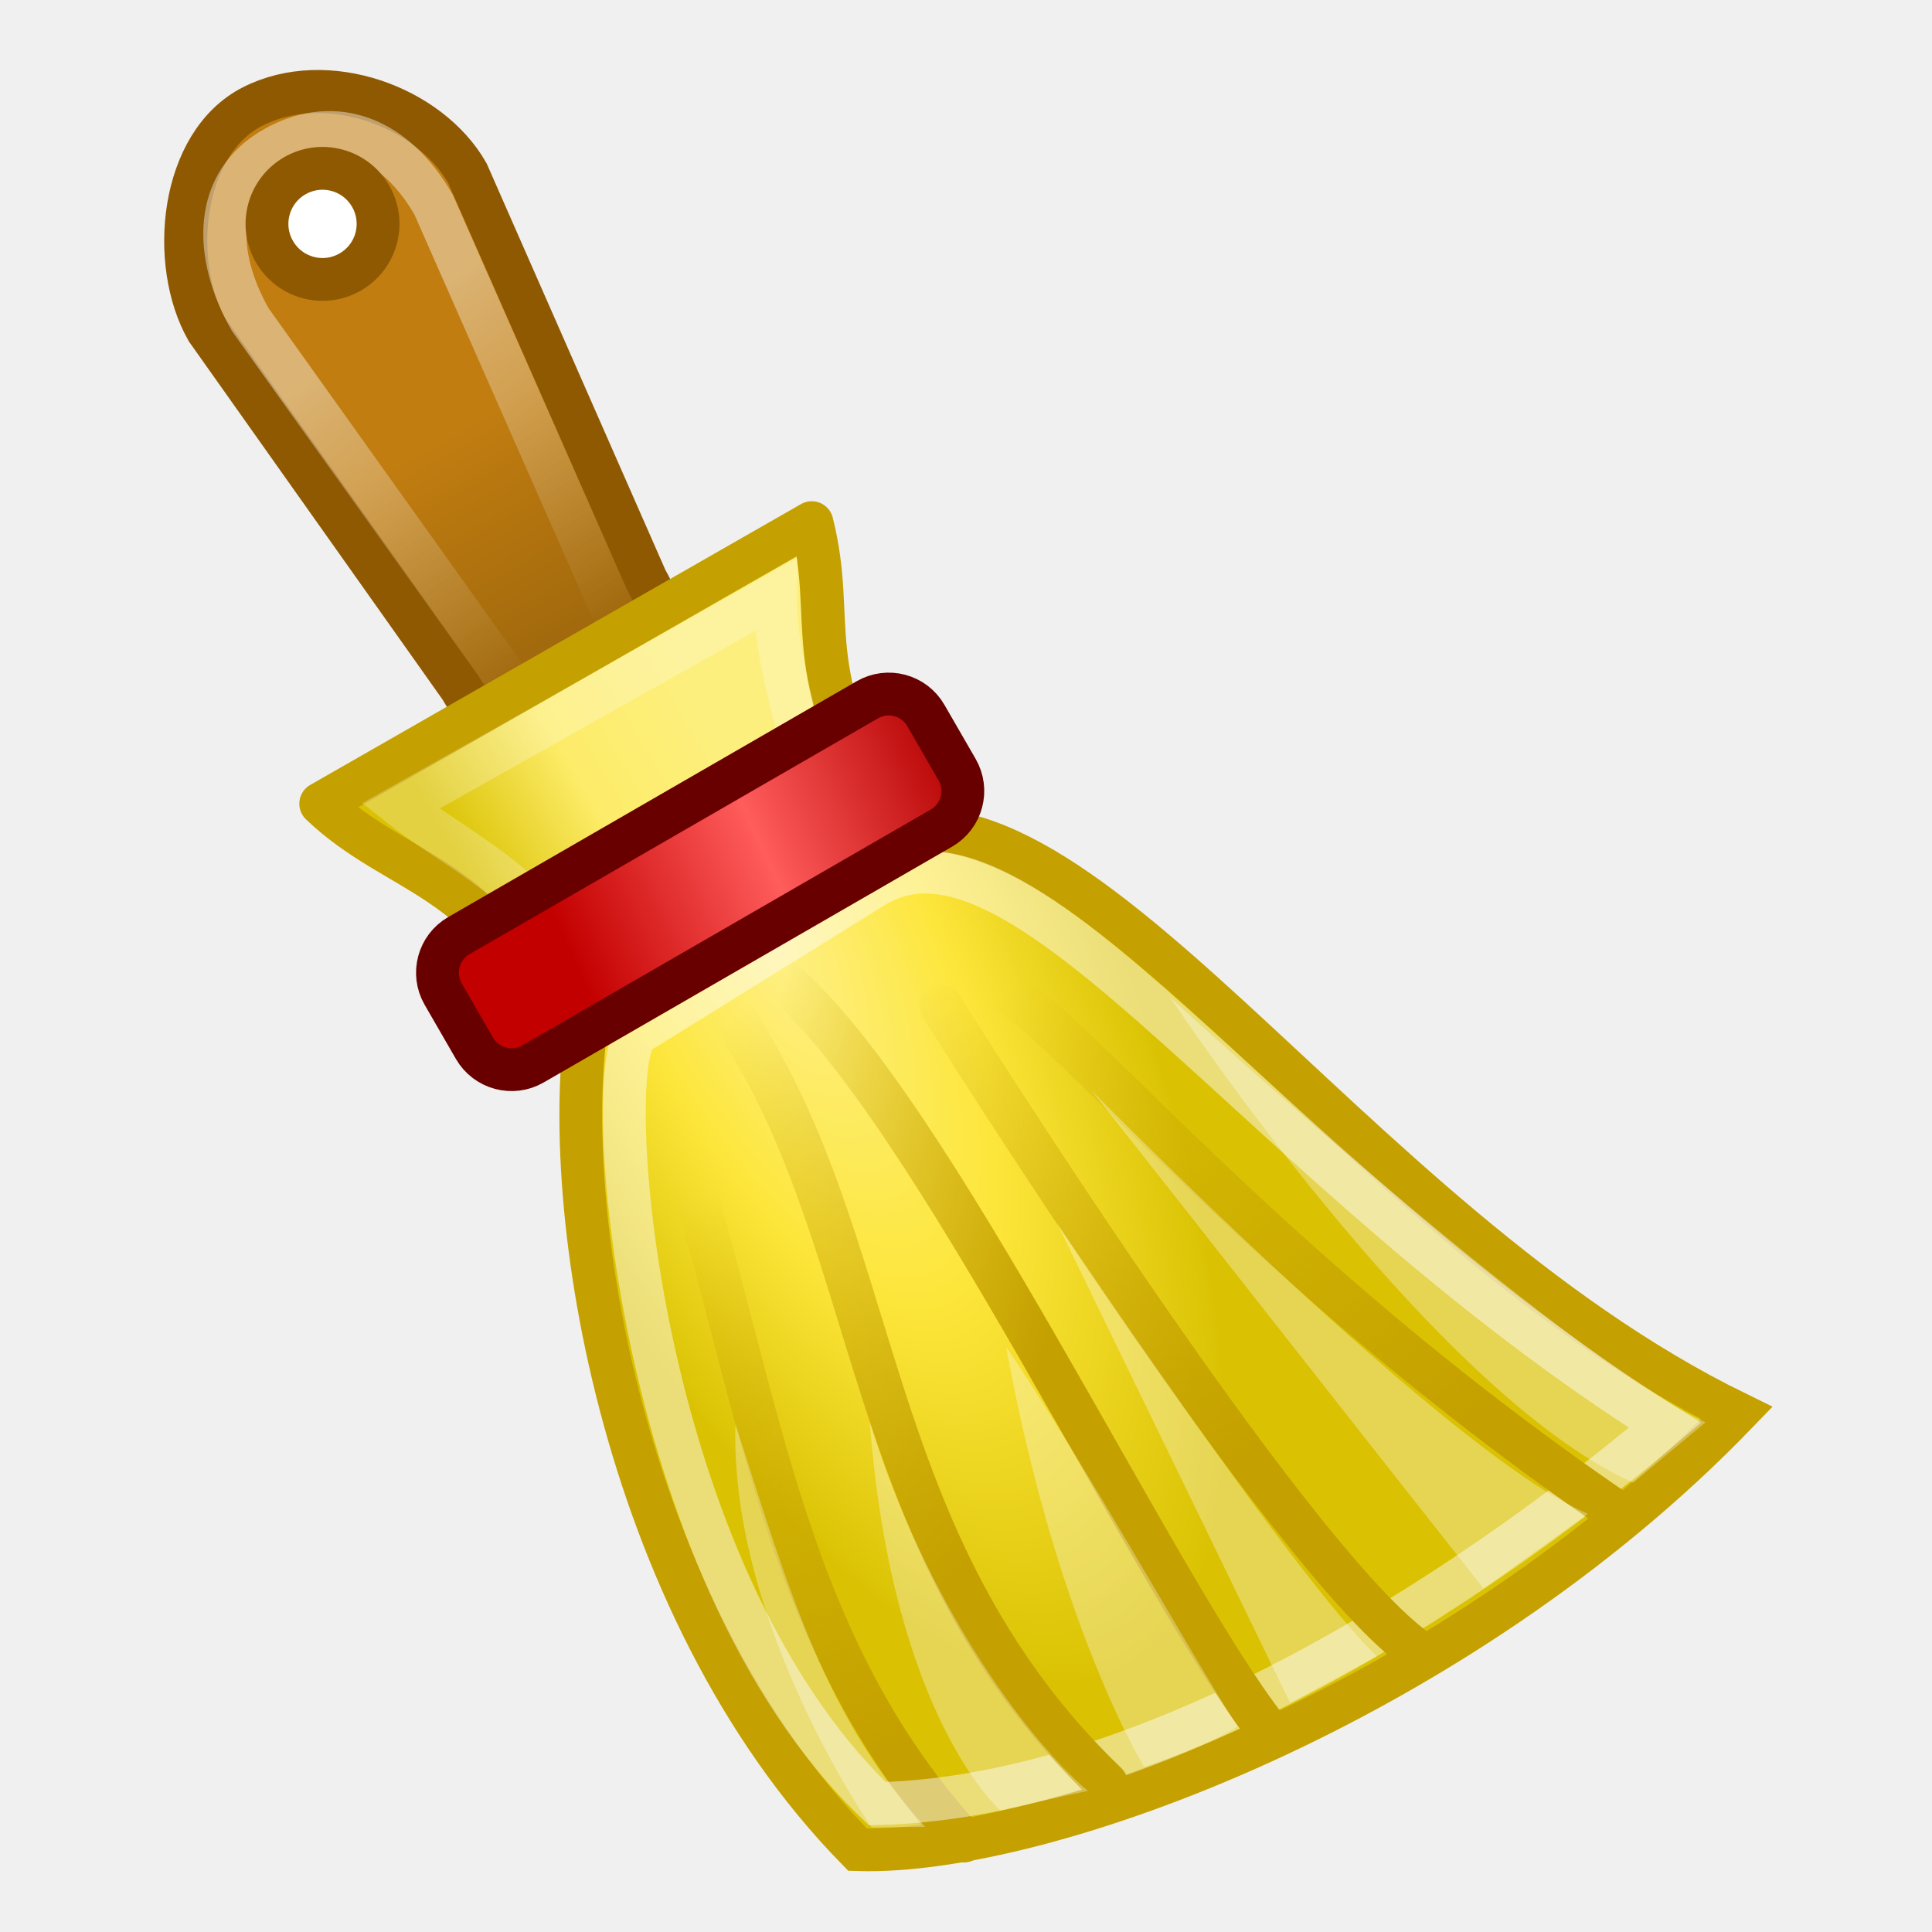
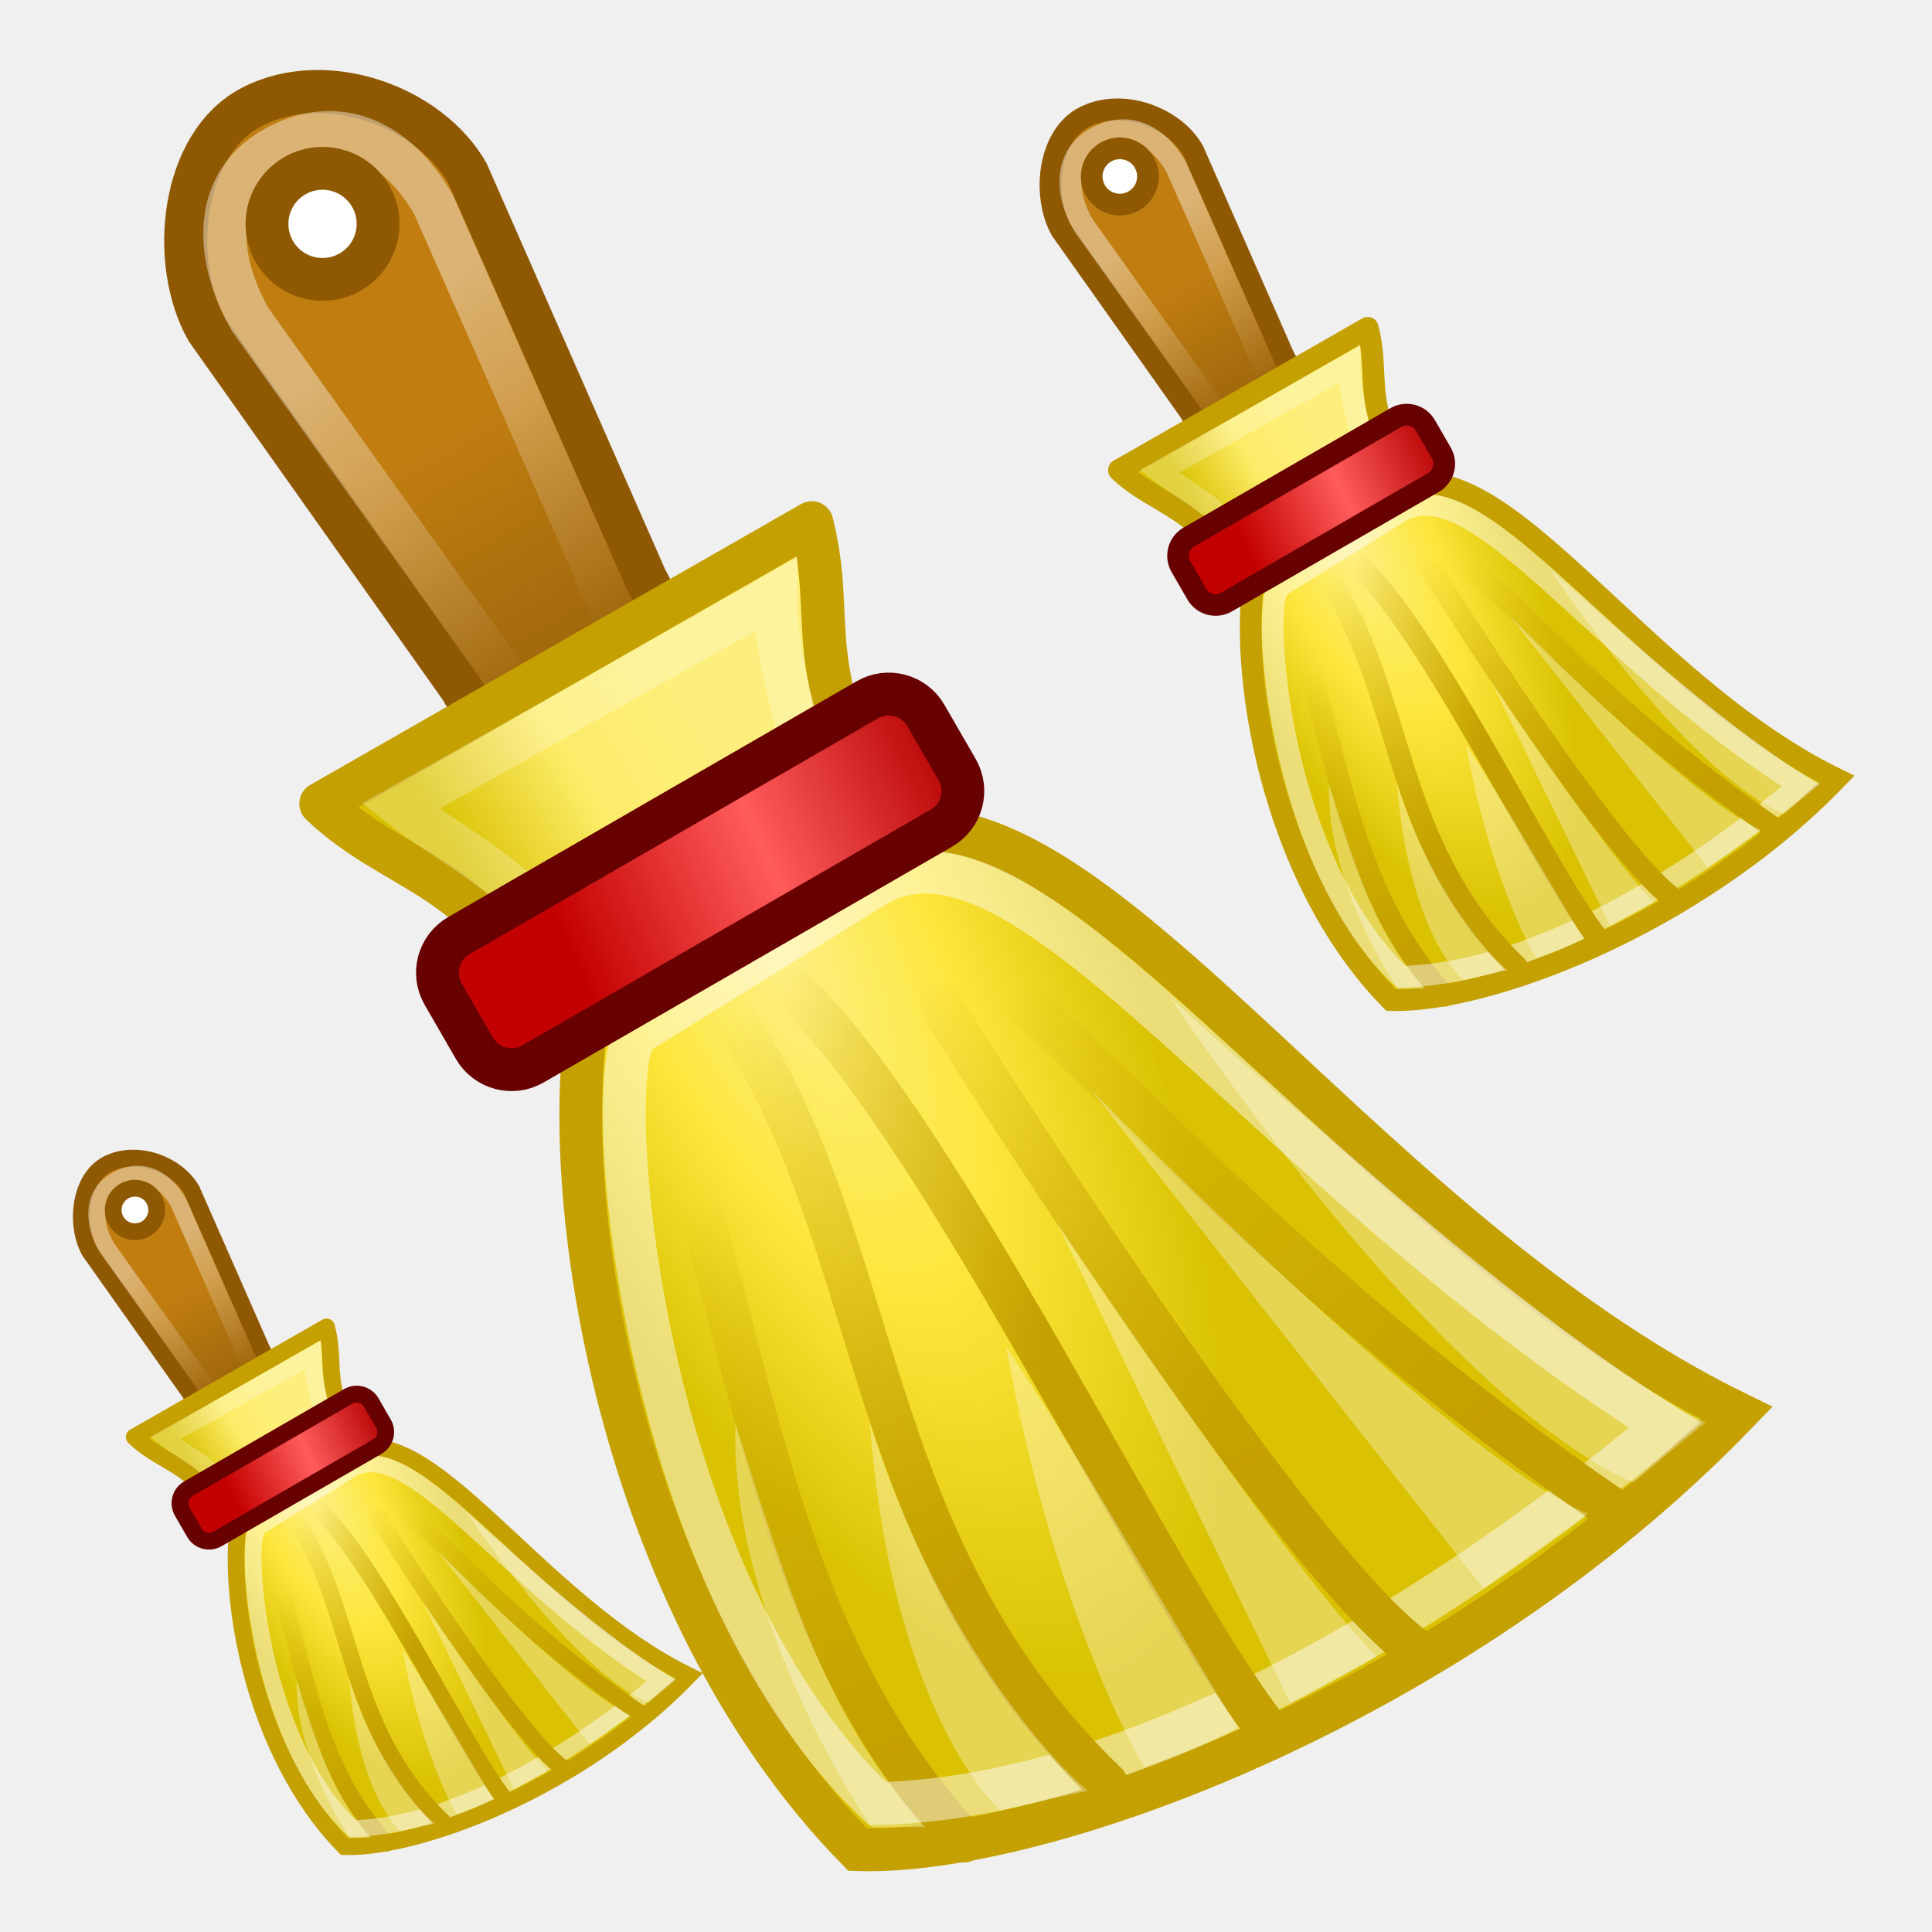
<svg xmlns="http://www.w3.org/2000/svg" xmlns:xlink="http://www.w3.org/1999/xlink" width="128" height="128" viewBox="0 0 128 128" id="svg2" version="1.1">
  <defs id="defs4">
    <linearGradient id="XMLID_8_" gradientUnits="userSpaceOnUse" x1="74.5" y1="5.048" x2="74.5" y2="124.24">
      <stop offset="0" style="stop-color:#FFFFFF" id="stop4539" />
      <stop offset="1" style="stop-color:#E1E1DF" id="stop4541" />
    </linearGradient>
    <linearGradient id="XMLID_9_" gradientUnits="userSpaceOnUse" x1="74.5" y1="11.081" x2="74.5" y2="121.467">
      <stop offset="0" style="stop-color:#FDFDFD" id="stop4546" />
      <stop offset="0.298" style="stop-color:#F3F2F2" id="stop4548" />
      <stop offset="0.817" style="stop-color:#D7D6D6" id="stop4550" />
      <stop offset="1" style="stop-color:#CCCBCA" id="stop4552" />
    </linearGradient>
    <radialGradient id="XMLID_10_" cx="110" cy="32.869" r="15.596" gradientUnits="userSpaceOnUse">
      <stop offset="0.213" style="stop-color:#8E8E8F" id="stop4557" />
      <stop offset="0.927" style="stop-color:#EEEEEE" id="stop4559" />
    </radialGradient>
    <linearGradient id="XMLID_11_" gradientUnits="userSpaceOnUse" x1="92.023" y1="9.947" x2="104.273" y2="32.947">
      <stop offset="0" style="stop-color:#FFFEFE" id="stop4566" />
      <stop offset="1" style="stop-color:#CFD0D0" id="stop4568" />
    </linearGradient>
    <linearGradient id="XMLID_12_" gradientUnits="userSpaceOnUse" x1="99.53" y1="5.181" x2="105.905" y2="31.931">
      <stop offset="0" style="stop-color:#FCFDFD" id="stop4573" />
      <stop offset="1" style="stop-color:#EEEEEE" id="stop4575" />
    </linearGradient>
    <linearGradient id="linearGradient3607">
      <stop offset="0" style="stop-color:#f9fbff;stop-opacity:1" id="stop3609" />
      <stop offset="1" style="stop-color:#62aaff;stop-opacity:1" id="stop3611" />
    </linearGradient>
    <linearGradient id="linearGradient3596">
      <stop offset="0" style="stop-color:#0035ed;stop-opacity:1" id="stop3598" />
      <stop offset="0.554" style="stop-color:#1c7eff;stop-opacity:1" id="stop3615" />
      <stop offset="1" style="stop-color:#98cbff;stop-opacity:1" id="stop3600" />
    </linearGradient>
    <linearGradient id="linearGradient3585">
      <stop offset="0" style="stop-color:#00008d;stop-opacity:1" id="stop3587" />
      <stop offset="1" style="stop-color:#0048b7;stop-opacity:1" id="stop3589" />
    </linearGradient>
    <linearGradient gradientTransform="matrix(0.03112505,0,0,0.03112505,-59.97188,66.47232)" gradientUnits="userSpaceOnUse" xlink:href="#linearGradient3607" id="linearGradient3628" y2="1350.958" x2="2758.474" y1="317.797" x1="2891.426" />
    <linearGradient gradientTransform="matrix(0.03112505,0,0,0.03112505,-59.97188,66.47232)" gradientUnits="userSpaceOnUse" xlink:href="#linearGradient3585" id="linearGradient3630" y2="1792.373" x2="2745.763" y1="288.136" x1="2758.475" />
    <linearGradient gradientTransform="matrix(0.03112505,0,0,0.03112505,-59.97188,66.47232)" gradientUnits="userSpaceOnUse" xlink:href="#linearGradient3596" id="linearGradient3632" y2="1682.203" x2="2453.39" y1="627.119" x1="3275.424" />
    <linearGradient id="linearGradient7704">
      <stop style="stop-color:#ffffff;stop-opacity:1;" offset="0" id="stop7706" />
      <stop style="stop-color:#d8d8d8;stop-opacity:1;" offset="1" id="stop7708" />
    </linearGradient>
    <linearGradient id="linearGradient7696">
      <stop style="stop-color:#7496e9;stop-opacity:1;" offset="0" id="stop7698" />
      <stop style="stop-color:#003177;stop-opacity:1;" offset="1" id="stop7700" />
    </linearGradient>
    <linearGradient id="linearGradient7722">
      <stop id="stop7724" offset="0" style="stop-color:#96afee;stop-opacity:1;" />
      <stop id="stop7726" offset="1" style="stop-color:#0042a1;stop-opacity:1;" />
    </linearGradient>
    <radialGradient cx="22.571" cy="30.857" fx="22.571" fy="30.857" gradientTransform="matrix(3.663683,0,0,1.372417,-19.01644,983.668)" gradientUnits="userSpaceOnUse" id="radialGradient3564" r="15.571" xlink:href="#linearGradient3558" />
    <linearGradient id="linearGradient3558">
      <stop id="stop3560" offset="0" style="stop-color:#000000;stop-opacity:1;" />
      <stop id="stop3562" offset="1" style="stop-color:#000000;stop-opacity:0;" />
    </linearGradient>
    <linearGradient gradientTransform="matrix(2.464756,0.6688063,-0.6604291,2.496017,1.416396,911.5719)" gradientUnits="userSpaceOnUse" id="linearGradient11653" x1="12.233" x2="16.871" xlink:href="#linearGradient11647" y1="12.363" y2="17.111" />
    <linearGradient id="linearGradient11647">
      <stop id="stop11649" offset="0" style="stop-color:#c17d10;stop-opacity:1;" />
      <stop id="stop11651" offset="1" style="stop-color:#9b650c;stop-opacity:1;" />
    </linearGradient>
    <linearGradient gradientUnits="userSpaceOnUse" id="linearGradient2249" x1="9.562" x2="14.767" xlink:href="#linearGradient2243" y1="6.953" y2="14.2" gradientTransform="matrix(2.551703,0,0,2.551703,-6.129172,926.7284)" />
    <linearGradient id="linearGradient2243">
      <stop id="stop2245" offset="0" style="stop-color:#ffffff;stop-opacity:1;" />
      <stop id="stop2247" offset="1" style="stop-color:#ffffff;stop-opacity:0;" />
    </linearGradient>
    <radialGradient cx="20.764" cy="19.541" fx="20.764" fy="19.541" gradientTransform="matrix(1.14673,-0.5524232,1.440222,2.989618,-9.783945,933.2253)" gradientUnits="userSpaceOnUse" id="radialGradient9318" r="14.8" xlink:href="#linearGradient9320" />
    <linearGradient id="linearGradient9320">
      <stop id="stop9322" offset="0" style="stop-color:#fef088;stop-opacity:1;" />
      <stop id="stop9324" offset="0.5" style="stop-color:#fde63a;stop-opacity:1;" />
      <stop id="stop9326" offset="1" style="stop-color:#dac203;stop-opacity:1;" />
    </linearGradient>
    <linearGradient gradientTransform="matrix(2.209841,-1.275851,2.03496,3.524651,-46.18858,903.1887)" gradientUnits="userSpaceOnUse" id="linearGradient7988" x1="9.105" x2="10.147" xlink:href="#linearGradient5739" y1="38.828" y2="30.141" />
    <linearGradient id="linearGradient5739">
      <stop id="stop5741" offset="0" style="stop-color:#c4a000;stop-opacity:1;" />
      <stop id="stop5743" offset="1" style="stop-color:#c4a000;stop-opacity:0;" />
    </linearGradient>
    <linearGradient gradientTransform="matrix(2.209841,-1.275851,2.036159,3.526734,-46.26577,903.0549)" gradientUnits="userSpaceOnUse" id="linearGradient7990" x1="19.616" x2="18.486" xlink:href="#linearGradient5739" y1="39.253" y2="29.909" />
    <linearGradient gradientTransform="matrix(2.209841,-1.275851,2.152308,3.727905,-56.50113,898.3171)" gradientUnits="userSpaceOnUse" id="linearGradient7992" x1="15.097" x2="14.045" xlink:href="#linearGradient5739" y1="36.968" y2="29" />
    <linearGradient gradientTransform="matrix(2.209841,-1.275851,2.044692,3.541508,-38.83766,898.2908)" gradientUnits="userSpaceOnUse" id="linearGradient7994" x1="14.045" x2="14.045" xlink:href="#linearGradient5739" y1="37.576" y2="29" />
    <linearGradient gradientTransform="matrix(2.209841,-1.275851,2.198259,3.807497,-51.75236,891.232)" gradientUnits="userSpaceOnUse" id="linearGradient7996" x1="16.929" x2="14.045" xlink:href="#linearGradient5739" y1="34.011" y2="29" />
    <linearGradient gradientTransform="matrix(2.5897,0,0,2.566809,-6.975569,926.3706)" gradientUnits="userSpaceOnUse" id="linearGradient8582" x1="11.997" x2="17.774" xlink:href="#linearGradient8576" y1="19.592" y2="16.235" />
    <linearGradient id="linearGradient8576">
      <stop id="stop8578" offset="0" style="stop-color:#dac203;stop-opacity:1;" />
      <stop id="stop8584" offset="0.5" style="stop-color:#fdec69;stop-opacity:1;" />
      <stop id="stop8580" offset="1" style="stop-color:#fdef7e;stop-opacity:1;" />
    </linearGradient>
    <linearGradient gradientTransform="matrix(3.002589,0,0,3.002595,-470.7638,785.9632)" gradientUnits="userSpaceOnUse" id="linearGradient15309" x1="10.615" x2="2.007" xlink:href="#linearGradient15303" y1="28.123" y2="27.235" />
    <linearGradient id="linearGradient15303">
      <stop id="stop15305" offset="0" style="stop-color:#b30000;stop-opacity:1;" />
      <stop id="stop15311" offset="0.5" style="stop-color:#ff5c5c;stop-opacity:1;" />
      <stop id="stop15307" offset="1" style="stop-color:#c30000;stop-opacity:1;" />
    </linearGradient>
+     <radialGradient cx="20.764" cy="19.541" fx="20.764" fy="19.541" gradientTransform="matrix(1.14673,-0.5524232,1.440222,2.989618,-9.783945,933.2253)" gradientUnits="userSpaceOnUse" id="radialGradient9318-9" r="14.8" xlink:href="#linearGradient9320" />
+     <linearGradient xlink:href="#linearGradient11647" id="linearGradient1077" gradientUnits="userSpaceOnUse" gradientTransform="matrix(2.464756,0.6688063,-0.6604291,2.496017,1.416396,911.5719)" x1="12.233" y1="12.363" x2="16.871" y2="17.111" />
+     <linearGradient xlink:href="#linearGradient2243" id="linearGradient1079" gradientUnits="userSpaceOnUse" gradientTransform="matrix(2.551703,0,0,2.551703,-6.129172,926.7284)" x1="9.562" y1="6.953" x2="14.767" y2="14.2" />
+     <linearGradient xlink:href="#linearGradient5739" id="linearGradient1081" gradientUnits="userSpaceOnUse" gradientTransform="matrix(2.209841,-1.275851,2.03496,3.524651,-46.18858,903.1887)" x1="9.105" y1="38.828" x2="10.147" y2="30.141" />
+     <linearGradient xlink:href="#linearGradient5739" id="linearGradient1083" gradientUnits="userSpaceOnUse" gradientTransform="matrix(2.209841,-1.275851,2.036159,3.526734,-46.26577,903.0549)" x1="19.616" y1="39.253" x2="18.486" y2="29.909" />
+     <linearGradient xlink:href="#linearGradient5739" id="linearGradient1085" gradientUnits="userSpaceOnUse" gradientTransform="matrix(2.209841,-1.275851,2.152308,3.727905,-56.50113,898.3171)" x1="15.097" y1="36.968" x2="14.045" y2="29" />
+     <linearGradient xlink:href="#linearGradient5739" id="linearGradient1087" gradientUnits="userSpaceOnUse" gradientTransform="matrix(2.209841,-1.275851,2.044692,3.541508,-38.83766,898.2908)" x1="14.045" y1="37.576" x2="14.045" y2="29" />
+     <linearGradient xlink:href="#linearGradient5739" id="linearGradient1089" gradientUnits="userSpaceOnUse" gradientTransform="matrix(2.209841,-1.275851,2.198259,3.807497,-51.75236,891.232)" x1="16.929" y1="34.011" x2="14.045" y2="29" />
+     <linearGradient xlink:href="#linearGradient8576" id="linearGradient1091" gradientUnits="userSpaceOnUse" gradientTransform="matrix(2.5897,0,0,2.566809,-6.975569,926.3706)" x1="11.997" y1="19.592" x2="17.774" y2="16.235" />
+     <linearGradient xlink:href="#linearGradient15303" id="linearGradient1093" gradientUnits="userSpaceOnUse" gradientTransform="matrix(3.002589,0,0,3.002595,-470.7638,785.9632)" x1="10.615" y1="28.123" x2="2.007" y2="27.235" />
+     <radialGradient cx="20.764" cy="19.541" fx="20.764" fy="19.541" gradientTransform="matrix(1.14673,-0.5524232,1.440222,2.989618,-9.783945,933.2253)" gradientUnits="userSpaceOnUse" id="radialGradient9318-9-1" r="14.8" xlink:href="#linearGradient9320" />
+     <linearGradient xlink:href="#linearGradient11647" id="linearGradient1266" gradientUnits="userSpaceOnUse" gradientTransform="matrix(2.464756,0.6688063,-0.6604291,2.496017,1.416396,911.5719)" x1="12.233" y1="12.363" x2="16.871" y2="17.111" />
+     <linearGradient xlink:href="#linearGradient2243" id="linearGradient1268" gradientUnits="userSpaceOnUse" gradientTransform="matrix(2.551703,0,0,2.551703,-6.129172,926.7284)" x1="9.562" y1="6.953" x2="14.767" y2="14.2" />
+     <linearGradient xlink:href="#linearGradient5739" id="linearGradient1270" gradientUnits="userSpaceOnUse" gradientTransform="matrix(2.209841,-1.275851,2.03496,3.524651,-46.18858,903.1887)" x1="9.105" y1="38.828" x2="10.147" y2="30.141" />
+     <linearGradient xlink:href="#linearGradient5739" id="linearGradient1272" gradientUnits="userSpaceOnUse" gradientTransform="matrix(2.209841,-1.275851,2.036159,3.526734,-46.26577,903.0549)" x1="19.616" y1="39.253" x2="18.486" y2="29.909" />
+     <linearGradient xlink:href="#linearGradient5739" id="linearGradient1274" gradientUnits="userSpaceOnUse" gradientTransform="matrix(2.209841,-1.275851,2.152308,3.727905,-56.50113,898.3171)" x1="15.097" y1="36.968" x2="14.045" y2="29" />
+     <linearGradient xlink:href="#linearGradient5739" id="linearGradient1276" gradientUnits="userSpaceOnUse" gradientTransform="matrix(2.209841,-1.275851,2.044692,3.541508,-38.83766,898.2908)" x1="14.045" y1="37.576" x2="14.045" y2="29" />
+     <linearGradient xlink:href="#linearGradient5739" id="linearGradient1278" gradientUnits="userSpaceOnUse" gradientTransform="matrix(2.209841,-1.275851,2.198259,3.807497,-51.75236,891.232)" x1="16.929" y1="34.011" x2="14.045" y2="29" />
+     <linearGradient xlink:href="#linearGradient8576" id="linearGradient1280" gradientUnits="userSpaceOnUse" gradientTransform="matrix(2.5897,0,0,2.566809,-6.975569,926.3706)" x1="11.997" y1="19.592" x2="17.774" y2="16.235" />
+     <linearGradient xlink:href="#linearGradient15303" id="linearGradient1282" gradientUnits="userSpaceOnUse" gradientTransform="matrix(3.002589,0,0,3.002595,-470.7638,785.9632)" x1="10.615" y1="28.123" x2="2.007" y2="27.235" />
  </defs>
  <g id="layer1" transform="translate(0,-924.3622)">
    <g id="g12740" transform="matrix(1.111795,0,0,1.111795,3.938795,-103.9628)">
      <path d="m 11.519,931.265 c 4.414,-2.241 10.528,0.009 12.789,3.974 l 10.641,24.202 c 2.26,3.965 1.616,8.597 -1.444,10.387 -3.061,1.789 -7.344,0.038 -9.605,-3.927 L 8.798,944.58 c -2.26,-3.965 -1.605,-11.119 2.722,-13.315 z" id="path7966" style="fill:url(#linearGradient11653);fill-opacity:1;fill-rule:evenodd;stroke:#8f5902;stroke-width:2.568;stroke-linecap:round;stroke-linejoin:miter;stroke-miterlimit:4;stroke-dashoffset:0;stroke-opacity:1" />
      <path d="m 12.871,933.71 c 3.628,-2.005 7.198,-0.492 9.429,3.418 l 11.35,25.738 -6.205,3.623 -16.067,-22.507 c -2.232,-3.91 -2.236,-8.212 1.492,-10.272 z" id="path14575" style="opacity:0.423;fill:none;fill-opacity:1;fill-rule:evenodd;stroke:url(#linearGradient2249);stroke-width:2.566;stroke-linecap:round;stroke-linejoin:miter;stroke-miterlimit:4;stroke-dashoffset:0;stroke-opacity:1" />
      <path d="m 31.587,984.891 c -2.03,10.939 1.618,35.603 15.972,50.253 11.092,0.36 35.699,-8.721 52.389,-26.02 -23.568,-11.525 -39.645,-40.12 -52.145,-33.893 l -16.216,9.66 z" id="path7968" style="fill:url(#radialGradient9318);fill-opacity:1;fill-rule:evenodd;stroke:#c4a000;stroke-width:2.552;stroke-linecap:butt;stroke-linejoin:miter;stroke-miterlimit:4;stroke-dasharray:none;stroke-opacity:1" />
      <path d="m 35.561,988.906 c 5.994,16 6.352,32.632 18.331,45.726" id="path7972" style="fill:none;fill-opacity:0.75;fill-rule:evenodd;stroke:url(#linearGradient7988);stroke-width:2.552;stroke-linecap:round;stroke-linejoin:miter;stroke-miterlimit:4;stroke-dasharray:none;stroke-opacity:1" />
      <path d="m 34.491,986.474 c -2.327,1.297 -0.409,31.948 14.249,45.932 18.847,-0.477 39.612,-16.321 46.933,-22.552 C 71.434,994.585 57.59,972.187 48.516,977.77 l -14.025,8.704 z" id="path7970" style="opacity:0.462;fill:none;fill-opacity:1;fill-rule:evenodd;stroke:#ffffff;stroke-width:2.552;stroke-linecap:butt;stroke-linejoin:miter;stroke-miterlimit:4;stroke-dasharray:none;stroke-opacity:1" />
      <path d="m 54.725,983.563 c 2.211,-1.911 14.672,15.534 38.272,31.595" id="path7974" style="fill:none;fill-opacity:0.75;fill-rule:evenodd;stroke:url(#linearGradient7990);stroke-width:2.552;stroke-linecap:round;stroke-linejoin:miter;stroke-miterlimit:4;stroke-dasharray:none;stroke-opacity:1" />
      <path d="m 39.834,985.07 c 9.473,13.645 7.561,31.703 22.559,46.138" id="path7976" style="fill:none;fill-opacity:0.75;fill-rule:evenodd;stroke:url(#linearGradient7992);stroke-width:2.552;stroke-linecap:round;stroke-linejoin:miter;stroke-miterlimit:4;stroke-dasharray:none;stroke-opacity:1" />
      <path d="m 52.519,984.845 c 0,0 20.865,33.355 28.533,38.542" id="path7978" style="fill:none;fill-opacity:0.75;fill-rule:evenodd;stroke:url(#linearGradient7994);stroke-width:2.552;stroke-linecap:round;stroke-linejoin:miter;stroke-miterlimit:4;stroke-dasharray:none;stroke-opacity:1" />
      <path d="m 43.119,983.378 c 8.796,7.443 22.206,36.14 28.86,44.598" id="path7980" style="fill:none;fill-opacity:0.75;fill-rule:evenodd;stroke:url(#linearGradient7996);stroke-width:2.552;stroke-linecap:round;stroke-linejoin:miter;stroke-miterlimit:4;stroke-dasharray:none;stroke-opacity:1" />
      <path d="M 15.583,972.817 44.83,956.081 c 1.528,6.08 -0.872,8.269 4.583,18.239 l -20.185,11.551 c -3.709,-8.873 -9.097,-8.702 -13.645,-13.053 z" id="path7982" style="fill:url(#linearGradient8582);fill-opacity:1;fill-rule:evenodd;stroke:#c4a000;stroke-width:2.578;stroke-linecap:round;stroke-linejoin:round;stroke-miterlimit:4;stroke-dasharray:none;stroke-dashoffset:0;stroke-opacity:1" />
      <path d="m 29.706,980.941 c -2.077,-3.627 -6.538,-5.706 -9.389,-7.98 L 42.663,960.372 c -0.05,3.779 1.447,7.88 2.234,11.53 l -15.192,9.039 z" id="path11655" style="opacity:0.247;fill:none;fill-opacity:0.75;fill-rule:evenodd;stroke:#ffffff;stroke-width:2.552;stroke-linecap:butt;stroke-linejoin:miter;stroke-miterlimit:4;stroke-dasharray:none;stroke-opacity:1" />
      <rect height="8.829" id="rect7984" rx="2.552" ry="2.552" style="opacity:1;fill:url(#linearGradient15309);fill-opacity:1;fill-rule:evenodd;stroke:#690000;stroke-width:2.552;stroke-linecap:round;stroke-linejoin:miter;stroke-miterlimit:4;stroke-dasharray:none;stroke-dashoffset:0;stroke-opacity:1" transform="matrix(0.8660249,-0.5000009,0.4999998,0.8660255,0,0)" width="33.21" x="-472.277" y="861.192" />
      <path d="m 18.873,939.121 a 3.309,3.309 0 1 1 -6.393,-1.713 3.309,3.309 0 1 1 6.393,1.713 z" id="path10193" style="opacity:1;fill:#ffffff;fill-opacity:1;fill-rule:evenodd;stroke:#8f5902;stroke-width:2.552;stroke-linecap:round;stroke-linejoin:round;stroke-miterlimit:4;stroke-dasharray:none;stroke-dashoffset:0;stroke-opacity:1" />
      <path d="m 64.642,1030.213 c 0,0 3.844,-1.278 5.553,-2.403 -3.158,-4.962 -8.684,-15.044 -13.787,-22.649 3.045,16.69 8.234,25.052 8.234,25.052 z" id="path3558" style="opacity:0.317;fill:#ffffff;fill-opacity:1;fill-rule:evenodd;stroke:none;stroke-width:0.25pt;stroke-linecap:butt;stroke-linejoin:miter;stroke-opacity:1" />
      <path d="m 73.335,1026.393 5.17,-2.769 c -4.962,-4.736 -19.057,-25.813 -19.057,-25.813 l 13.888,28.582 z" id="path3560" style="opacity:0.317;fill:#ffffff;fill-opacity:1;fill-rule:evenodd;stroke:none;stroke-width:0.25pt;stroke-linecap:butt;stroke-linejoin:miter;stroke-opacity:1" />
      <path d="m 84.861,1019.579 6.217,-4.449 c -8.119,-3.383 -29.565,-25.212 -29.565,-25.212 6.081,7.685 17.268,21.976 23.349,29.661 z" id="path3562" style="opacity:0.317;fill:#ffffff;fill-opacity:1;fill-rule:evenodd;stroke:none;stroke-width:0.25pt;stroke-linecap:butt;stroke-linejoin:miter;stroke-opacity:1" />
      <path d="m 93.779,1013.275 4.318,-3.597 c -8.458,-3.834 -31.885,-25.292 -31.885,-25.292 0,0 15.501,23.476 27.567,28.889 z" id="path3565" style="opacity:0.317;fill:#ffffff;fill-opacity:1;fill-rule:evenodd;stroke:none;stroke-width:0.25pt;stroke-linecap:butt;stroke-linejoin:miter;stroke-opacity:1" />
      <path d="m 56.071,1032.807 c 0,0 3.055,-0.714 5.214,-1.163 -3.721,-3.158 -9.699,-11.323 -12.998,-21.972 1.353,17.592 7.783,23.135 7.783,23.135 z" id="path2265" style="opacity:0.317;fill:#ffffff;fill-opacity:1;fill-rule:evenodd;stroke:none;stroke-width:0.25pt;stroke-linecap:butt;stroke-linejoin:miter;stroke-opacity:1" />
      <path d="m 48.403,1033.822 c 0,0 3.185,-0.035 3.185,-0.035 -5.864,-6.428 -8.008,-13.691 -11.306,-24.002 -0.338,11.954 8.122,24.037 8.122,24.037 z" id="path2267" style="opacity:0.317;fill:#ffffff;fill-opacity:1;fill-rule:evenodd;stroke:none;stroke-width:0.25pt;stroke-linecap:butt;stroke-linejoin:miter;stroke-opacity:1" />
    </g>
+     <g id="g12740-1" transform="matrix(0.563237,0,0,0.563237,65.36273,407.5882)">
+       <path d="m 11.519,931.265 c 4.414,-2.241 10.528,0.009 12.789,3.974 l 10.641,24.202 c 2.26,3.965 1.616,8.597 -1.444,10.387 -3.061,1.789 -7.344,0.038 -9.605,-3.927 L 8.798,944.58 c -2.26,-3.965 -1.605,-11.119 2.722,-13.315 z" id="path7966-8" style="fill:url(#linearGradient1077);fill-opacity:1;fill-rule:evenodd;stroke:#8f5902;stroke-width:2.568;stroke-linecap:round;stroke-linejoin:miter;stroke-miterlimit:4;stroke-dashoffset:0;stroke-opacity:1" />
+       <path d="m 12.871,933.71 c 3.628,-2.005 7.198,-0.492 9.429,3.418 l 11.35,25.738 -6.205,3.623 -16.067,-22.507 c -2.232,-3.91 -2.236,-8.212 1.492,-10.272 z" id="path14575-7" style="opacity:0.423;fill:none;fill-opacity:1;fill-rule:evenodd;stroke:url(#linearGradient1079);stroke-width:2.566;stroke-linecap:round;stroke-linejoin:miter;stroke-miterlimit:4;stroke-dashoffset:0;stroke-opacity:1" />
+       <path d="m 31.587,984.891 c -2.03,10.939 1.618,35.603 15.972,50.253 11.092,0.36 35.699,-8.721 52.389,-26.02 -23.568,-11.525 -39.645,-40.12 -52.145,-33.893 z" id="path7968-9" style="fill:url(#radialGradient9318-9);fill-opacity:1;fill-rule:evenodd;stroke:#c4a000;stroke-width:2.552;stroke-linecap:butt;stroke-linejoin:miter;stroke-miterlimit:4;stroke-dasharray:none;stroke-opacity:1" />
+       <path d="m 35.561,988.906 c 5.994,16 6.352,32.632 18.331,45.726" id="path7972-2" style="fill:none;fill-opacity:0.75;fill-rule:evenodd;stroke:url(#linearGradient1081);stroke-width:2.552;stroke-linecap:round;stroke-linejoin:miter;stroke-miterlimit:4;stroke-dasharray:none;stroke-opacity:1" />
+       <path d="m 34.491,986.474 c -2.327,1.297 -0.409,31.948 14.249,45.932 18.847,-0.477 39.612,-16.321 46.933,-22.552 C 71.434,994.585 57.59,972.187 48.516,977.77 Z" id="path7970-0" style="opacity:0.462;fill:none;fill-opacity:1;fill-rule:evenodd;stroke:#ffffff;stroke-width:2.552;stroke-linecap:butt;stroke-linejoin:miter;stroke-miterlimit:4;stroke-dasharray:none;stroke-opacity:1" />
+       <path d="m 54.725,983.563 c 2.211,-1.911 14.672,15.534 38.272,31.595" id="path7974-2" style="fill:none;fill-opacity:0.75;fill-rule:evenodd;stroke:url(#linearGradient1083);stroke-width:2.552;stroke-linecap:round;stroke-linejoin:miter;stroke-miterlimit:4;stroke-dasharray:none;stroke-opacity:1" />
+       <path d="m 39.834,985.07 c 9.473,13.645 7.561,31.703 22.559,46.138" id="path7976-3" style="fill:none;fill-opacity:0.75;fill-rule:evenodd;stroke:url(#linearGradient1085);stroke-width:2.552;stroke-linecap:round;stroke-linejoin:miter;stroke-miterlimit:4;stroke-dasharray:none;stroke-opacity:1" />
+       <path d="m 52.519,984.845 c 0,0 20.865,33.355 28.533,38.542" id="path7978-7" style="fill:none;fill-opacity:0.75;fill-rule:evenodd;stroke:url(#linearGradient1087);stroke-width:2.552;stroke-linecap:round;stroke-linejoin:miter;stroke-miterlimit:4;stroke-dasharray:none;stroke-opacity:1" />
+       <path d="m 43.119,983.378 c 8.796,7.443 22.206,36.14 28.86,44.598" id="path7980-5" style="fill:none;fill-opacity:0.75;fill-rule:evenodd;stroke:url(#linearGradient1089);stroke-width:2.552;stroke-linecap:round;stroke-linejoin:miter;stroke-miterlimit:4;stroke-dasharray:none;stroke-opacity:1" />
+       <path d="M 15.583,972.817 44.83,956.081 c 1.528,6.08 -0.872,8.269 4.583,18.239 l -20.185,11.551 c -3.709,-8.873 -9.097,-8.702 -13.645,-13.053 z" id="path7982-9" style="fill:url(#linearGradient1091);fill-opacity:1;fill-rule:evenodd;stroke:#c4a000;stroke-width:2.578;stroke-linecap:round;stroke-linejoin:round;stroke-miterlimit:4;stroke-dasharray:none;stroke-dashoffset:0;stroke-opacity:1" />
+       <path d="m 29.706,980.941 c -2.077,-3.627 -6.538,-5.706 -9.389,-7.98 L 42.663,960.372 c -0.05,3.779 1.447,7.88 2.234,11.53 z" id="path11655-2" style="opacity:0.247;fill:none;fill-opacity:0.75;fill-rule:evenodd;stroke:#ffffff;stroke-width:2.552;stroke-linecap:butt;stroke-linejoin:miter;stroke-miterlimit:4;stroke-dasharray:none;stroke-opacity:1" />
+       <rect height="8.829" id="rect7984-2" rx="2.552" ry="2.552" style="opacity:1;fill:url(#linearGradient1093);fill-opacity:1;fill-rule:evenodd;stroke:#690000;stroke-width:2.552;stroke-linecap:round;stroke-linejoin:miter;stroke-miterlimit:4;stroke-dasharray:none;stroke-dashoffset:0;stroke-opacity:1" transform="matrix(0.8660249,-0.5000009,0.4999998,0.8660255,0,0)" width="33.21" x="-472.277" y="861.192" />
+       <path d="m 18.873,939.121 a 3.309,3.309 0 1 1 -6.393,-1.713 3.309,3.309 0 1 1 6.393,1.713 z" id="path10193-8" style="opacity:1;fill:#ffffff;fill-opacity:1;fill-rule:evenodd;stroke:#8f5902;stroke-width:2.552;stroke-linecap:round;stroke-linejoin:round;stroke-miterlimit:4;stroke-dasharray:none;stroke-dashoffset:0;stroke-opacity:1" />
+       <path d="m 64.642,1030.213 c 0,0 3.844,-1.278 5.553,-2.403 -3.158,-4.962 -8.684,-15.044 -13.787,-22.649 3.045,16.69 8.234,25.052 8.234,25.052 z" id="path3558-9" style="opacity:0.317;fill:#ffffff;fill-opacity:1;fill-rule:evenodd;stroke:none;stroke-width:0.25pt;stroke-linecap:butt;stroke-linejoin:miter;stroke-opacity:1" />
+       <path d="m 73.335,1026.393 5.17,-2.769 c -4.962,-4.736 -19.057,-25.813 -19.057,-25.813 z" id="path3560-7" style="opacity:0.317;fill:#ffffff;fill-opacity:1;fill-rule:evenodd;stroke:none;stroke-width:0.25pt;stroke-linecap:butt;stroke-linejoin:miter;stroke-opacity:1" />
+       <path d="m 84.861,1019.579 6.217,-4.449 c -8.119,-3.383 -29.565,-25.212 -29.565,-25.212 6.081,7.685 17.268,21.976 23.349,29.661 z" id="path3562-3" style="opacity:0.317;fill:#ffffff;fill-opacity:1;fill-rule:evenodd;stroke:none;stroke-width:0.25pt;stroke-linecap:butt;stroke-linejoin:miter;stroke-opacity:1" />
+       <path d="m 93.779,1013.275 4.318,-3.597 c -8.458,-3.834 -31.885,-25.292 -31.885,-25.292 0,0 15.501,23.476 27.567,28.889 z" id="path3565-6" style="opacity:0.317;fill:#ffffff;fill-opacity:1;fill-rule:evenodd;stroke:none;stroke-width:0.25pt;stroke-linecap:butt;stroke-linejoin:miter;stroke-opacity:1" />
+       <path d="m 56.071,1032.807 c 0,0 3.055,-0.714 5.214,-1.163 -3.721,-3.158 -9.699,-11.323 -12.998,-21.972 1.353,17.592 7.783,23.135 7.783,23.135 z" id="path2265-1" style="opacity:0.317;fill:#ffffff;fill-opacity:1;fill-rule:evenodd;stroke:none;stroke-width:0.25pt;stroke-linecap:butt;stroke-linejoin:miter;stroke-opacity:1" />
+       <path d="m 48.403,1033.822 c 0,0 3.185,-0.035 3.185,-0.035 -5.864,-6.428 -8.008,-13.691 -11.306,-24.002 -0.338,11.954 8.122,24.037 8.122,24.037 z" id="path2267-2" style="opacity:0.317;fill:#ffffff;fill-opacity:1;fill-rule:evenodd;stroke:none;stroke-width:0.25pt;stroke-linecap:butt;stroke-linejoin:miter;stroke-opacity:1" />
+     </g>
+     <g id="g12740-1-5" transform="matrix(0.4353776,0,0,0.4353776,2.11666,596.0264)">
+       <path d="m 11.519,931.265 c 4.414,-2.241 10.528,0.009 12.789,3.974 l 10.641,24.202 c 2.26,3.965 1.616,8.597 -1.444,10.387 -3.061,1.789 -7.344,0.038 -9.605,-3.927 L 8.798,944.58 c -2.26,-3.965 -1.605,-11.119 2.722,-13.315 z" id="path7966-8-2" style="fill:url(#linearGradient1266);fill-opacity:1;fill-rule:evenodd;stroke:#8f5902;stroke-width:2.568;stroke-linecap:round;stroke-linejoin:miter;stroke-miterlimit:4;stroke-dashoffset:0;stroke-opacity:1" />
+       <path d="m 12.871,933.71 c 3.628,-2.005 7.198,-0.492 9.429,3.418 l 11.35,25.738 -6.205,3.623 -16.067,-22.507 c -2.232,-3.91 -2.236,-8.212 1.492,-10.272 z" id="path14575-7-5" style="opacity:0.423;fill:none;fill-opacity:1;fill-rule:evenodd;stroke:url(#linearGradient1268);stroke-width:2.566;stroke-linecap:round;stroke-linejoin:miter;stroke-miterlimit:4;stroke-dashoffset:0;stroke-opacity:1" />
+       <path d="m 31.587,984.891 c -2.03,10.939 1.618,35.603 15.972,50.253 11.092,0.36 35.699,-8.721 52.389,-26.02 -23.568,-11.525 -39.645,-40.12 -52.145,-33.893 z" id="path7968-9-4" style="fill:url(#radialGradient9318-9-1);fill-opacity:1;fill-rule:evenodd;stroke:#c4a000;stroke-width:2.552;stroke-linecap:butt;stroke-linejoin:miter;stroke-miterlimit:4;stroke-dasharray:none;stroke-opacity:1" />
+       <path d="m 35.561,988.906 c 5.994,16 6.352,32.632 18.331,45.726" id="path7972-2-7" style="fill:none;fill-opacity:0.75;fill-rule:evenodd;stroke:url(#linearGradient1270);stroke-width:2.552;stroke-linecap:round;stroke-linejoin:miter;stroke-miterlimit:4;stroke-dasharray:none;stroke-opacity:1" />
+       <path d="m 34.491,986.474 c -2.327,1.297 -0.409,31.948 14.249,45.932 18.847,-0.477 39.612,-16.321 46.933,-22.552 C 71.434,994.585 57.59,972.187 48.516,977.77 Z" id="path7970-0-4" style="opacity:0.462;fill:none;fill-opacity:1;fill-rule:evenodd;stroke:#ffffff;stroke-width:2.552;stroke-linecap:butt;stroke-linejoin:miter;stroke-miterlimit:4;stroke-dasharray:none;stroke-opacity:1" />
+       <path d="m 54.725,983.563 c 2.211,-1.911 14.672,15.534 38.272,31.595" id="path7974-2-4" style="fill:none;fill-opacity:0.75;fill-rule:evenodd;stroke:url(#linearGradient1272);stroke-width:2.552;stroke-linecap:round;stroke-linejoin:miter;stroke-miterlimit:4;stroke-dasharray:none;stroke-opacity:1" />
+       <path d="m 39.834,985.07 c 9.473,13.645 7.561,31.703 22.559,46.138" id="path7976-3-3" style="fill:none;fill-opacity:0.75;fill-rule:evenodd;stroke:url(#linearGradient1274);stroke-width:2.552;stroke-linecap:round;stroke-linejoin:miter;stroke-miterlimit:4;stroke-dasharray:none;stroke-opacity:1" />
+       <path d="m 52.519,984.845 c 0,0 20.865,33.355 28.533,38.542" id="path7978-7-0" style="fill:none;fill-opacity:0.75;fill-rule:evenodd;stroke:url(#linearGradient1276);stroke-width:2.552;stroke-linecap:round;stroke-linejoin:miter;stroke-miterlimit:4;stroke-dasharray:none;stroke-opacity:1" />
+       <path d="m 43.119,983.378 c 8.796,7.443 22.206,36.14 28.86,44.598" id="path7980-5-7" style="fill:none;fill-opacity:0.75;fill-rule:evenodd;stroke:url(#linearGradient1278);stroke-width:2.552;stroke-linecap:round;stroke-linejoin:miter;stroke-miterlimit:4;stroke-dasharray:none;stroke-opacity:1" />
+       <path d="M 15.583,972.817 44.83,956.081 c 1.528,6.08 -0.872,8.269 4.583,18.239 l -20.185,11.551 c -3.709,-8.873 -9.097,-8.702 -13.645,-13.053 z" id="path7982-9-8" style="fill:url(#linearGradient1280);fill-opacity:1;fill-rule:evenodd;stroke:#c4a000;stroke-width:2.578;stroke-linecap:round;stroke-linejoin:round;stroke-miterlimit:4;stroke-dasharray:none;stroke-dashoffset:0;stroke-opacity:1" />
+       <path d="m 29.706,980.941 c -2.077,-3.627 -6.538,-5.706 -9.389,-7.98 L 42.663,960.372 c -0.05,3.779 1.447,7.88 2.234,11.53 z" id="path11655-2-6" style="opacity:0.247;fill:none;fill-opacity:0.75;fill-rule:evenodd;stroke:#ffffff;stroke-width:2.552;stroke-linecap:butt;stroke-linejoin:miter;stroke-miterlimit:4;stroke-dasharray:none;stroke-opacity:1" />
+       <rect height="8.829" id="rect7984-2-8" rx="2.552" ry="2.552" style="opacity:1;fill:url(#linearGradient1282);fill-opacity:1;fill-rule:evenodd;stroke:#690000;stroke-width:2.552;stroke-linecap:round;stroke-linejoin:miter;stroke-miterlimit:4;stroke-dasharray:none;stroke-dashoffset:0;stroke-opacity:1" transform="matrix(0.8660249,-0.5000009,0.4999998,0.8660255,0,0)" width="33.21" x="-472.277" y="861.192" />
+       <path d="m 18.873,939.121 a 3.309,3.309 0 1 1 -6.393,-1.713 3.309,3.309 0 1 1 6.393,1.713 z" id="path10193-8-8" style="opacity:1;fill:#ffffff;fill-opacity:1;fill-rule:evenodd;stroke:#8f5902;stroke-width:2.552;stroke-linecap:round;stroke-linejoin:round;stroke-miterlimit:4;stroke-dasharray:none;stroke-dashoffset:0;stroke-opacity:1" />
+       <path d="m 64.642,1030.213 c 0,0 3.844,-1.278 5.553,-2.403 -3.158,-4.962 -8.684,-15.044 -13.787,-22.649 3.045,16.69 8.234,25.052 8.234,25.052 z" id="path3558-9-4" style="opacity:0.317;fill:#ffffff;fill-opacity:1;fill-rule:evenodd;stroke:none;stroke-width:0.25pt;stroke-linecap:butt;stroke-linejoin:miter;stroke-opacity:1" />
+       <path d="m 73.335,1026.393 5.17,-2.769 c -4.962,-4.736 -19.057,-25.813 -19.057,-25.813 z" id="path3560-7-3" style="opacity:0.317;fill:#ffffff;fill-opacity:1;fill-rule:evenodd;stroke:none;stroke-width:0.25pt;stroke-linecap:butt;stroke-linejoin:miter;stroke-opacity:1" />
+       <path d="m 84.861,1019.579 6.217,-4.449 c -8.119,-3.383 -29.565,-25.212 -29.565,-25.212 6.081,7.685 17.268,21.976 23.349,29.661 z" id="path3562-3-1" style="opacity:0.317;fill:#ffffff;fill-opacity:1;fill-rule:evenodd;stroke:none;stroke-width:0.25pt;stroke-linecap:butt;stroke-linejoin:miter;stroke-opacity:1" />
+       <path d="m 93.779,1013.275 4.318,-3.597 c -8.458,-3.834 -31.885,-25.292 -31.885,-25.292 0,0 15.501,23.476 27.567,28.889 z" id="path3565-6-4" style="opacity:0.317;fill:#ffffff;fill-opacity:1;fill-rule:evenodd;stroke:none;stroke-width:0.25pt;stroke-linecap:butt;stroke-linejoin:miter;stroke-opacity:1" />
+       <path d="m 56.071,1032.807 c 0,0 3.055,-0.714 5.214,-1.163 -3.721,-3.158 -9.699,-11.323 -12.998,-21.972 1.353,17.592 7.783,23.135 7.783,23.135 z" id="path2265-1-9" style="opacity:0.317;fill:#ffffff;fill-opacity:1;fill-rule:evenodd;stroke:none;stroke-width:0.25pt;stroke-linecap:butt;stroke-linejoin:miter;stroke-opacity:1" />
+       <path d="m 48.403,1033.822 c 0,0 3.185,-0.035 3.185,-0.035 -5.864,-6.428 -8.008,-13.691 -11.306,-24.002 -0.338,11.954 8.122,24.037 8.122,24.037 z" id="path2267-2-2" style="opacity:0.317;fill:#ffffff;fill-opacity:1;fill-rule:evenodd;stroke:none;stroke-width:0.25pt;stroke-linecap:butt;stroke-linejoin:miter;stroke-opacity:1" />
+     </g>
  </g>
</svg>
